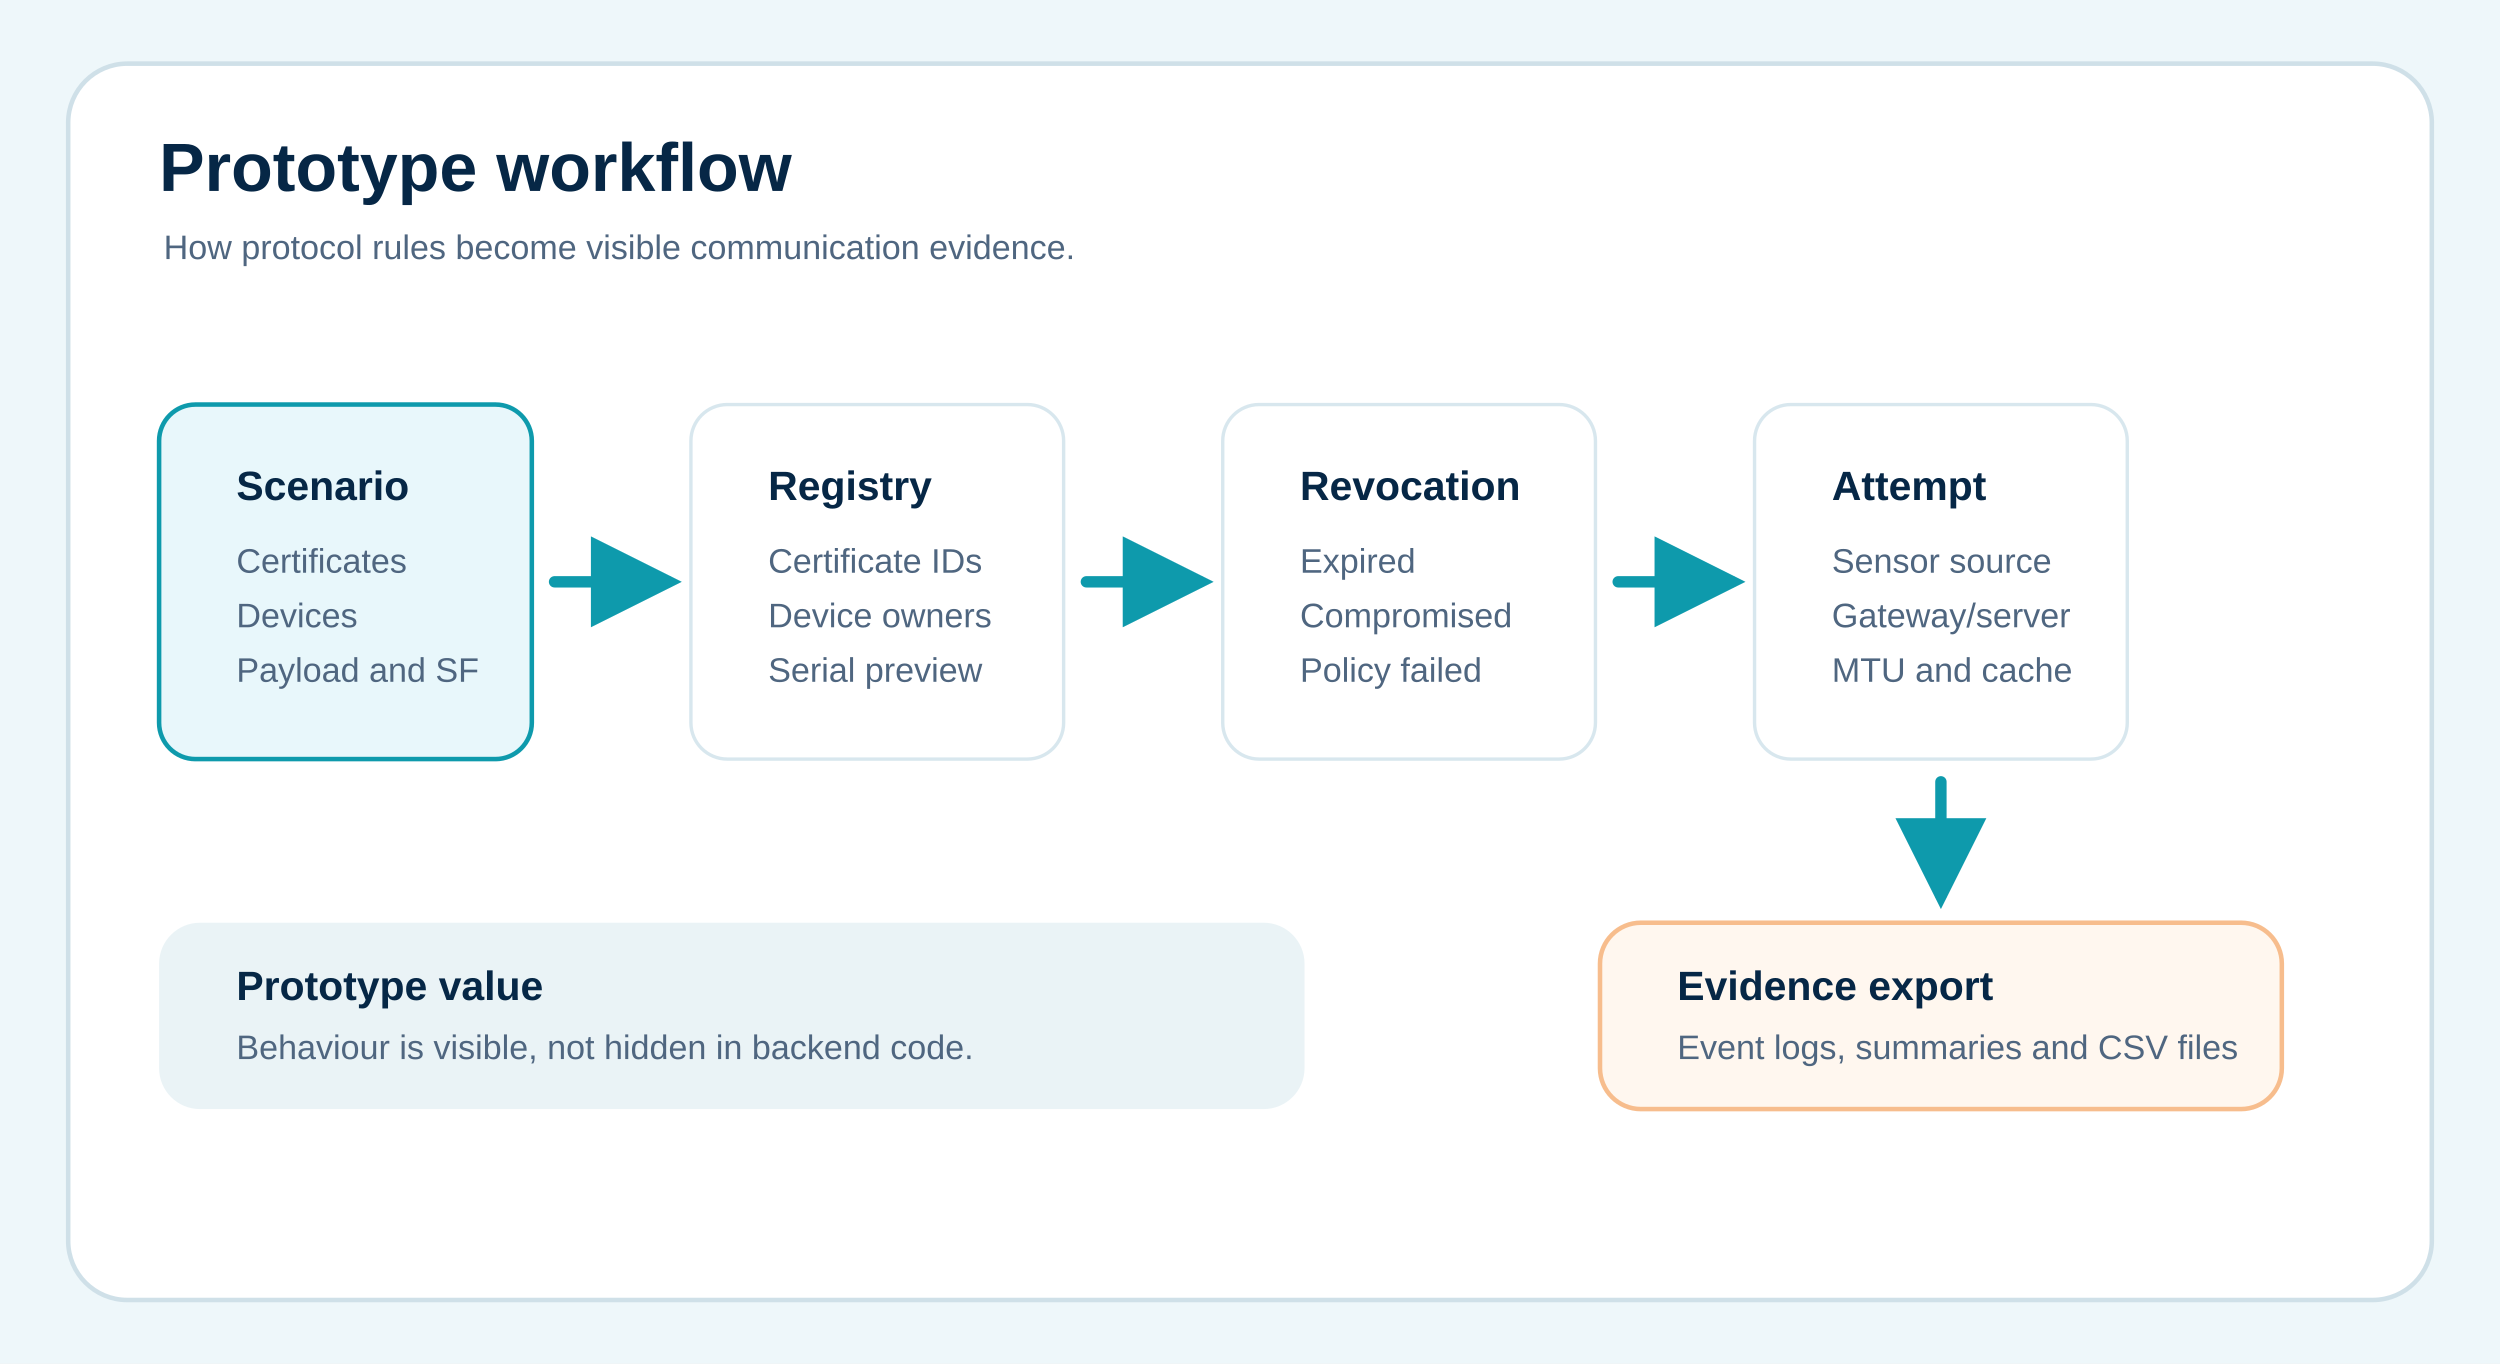
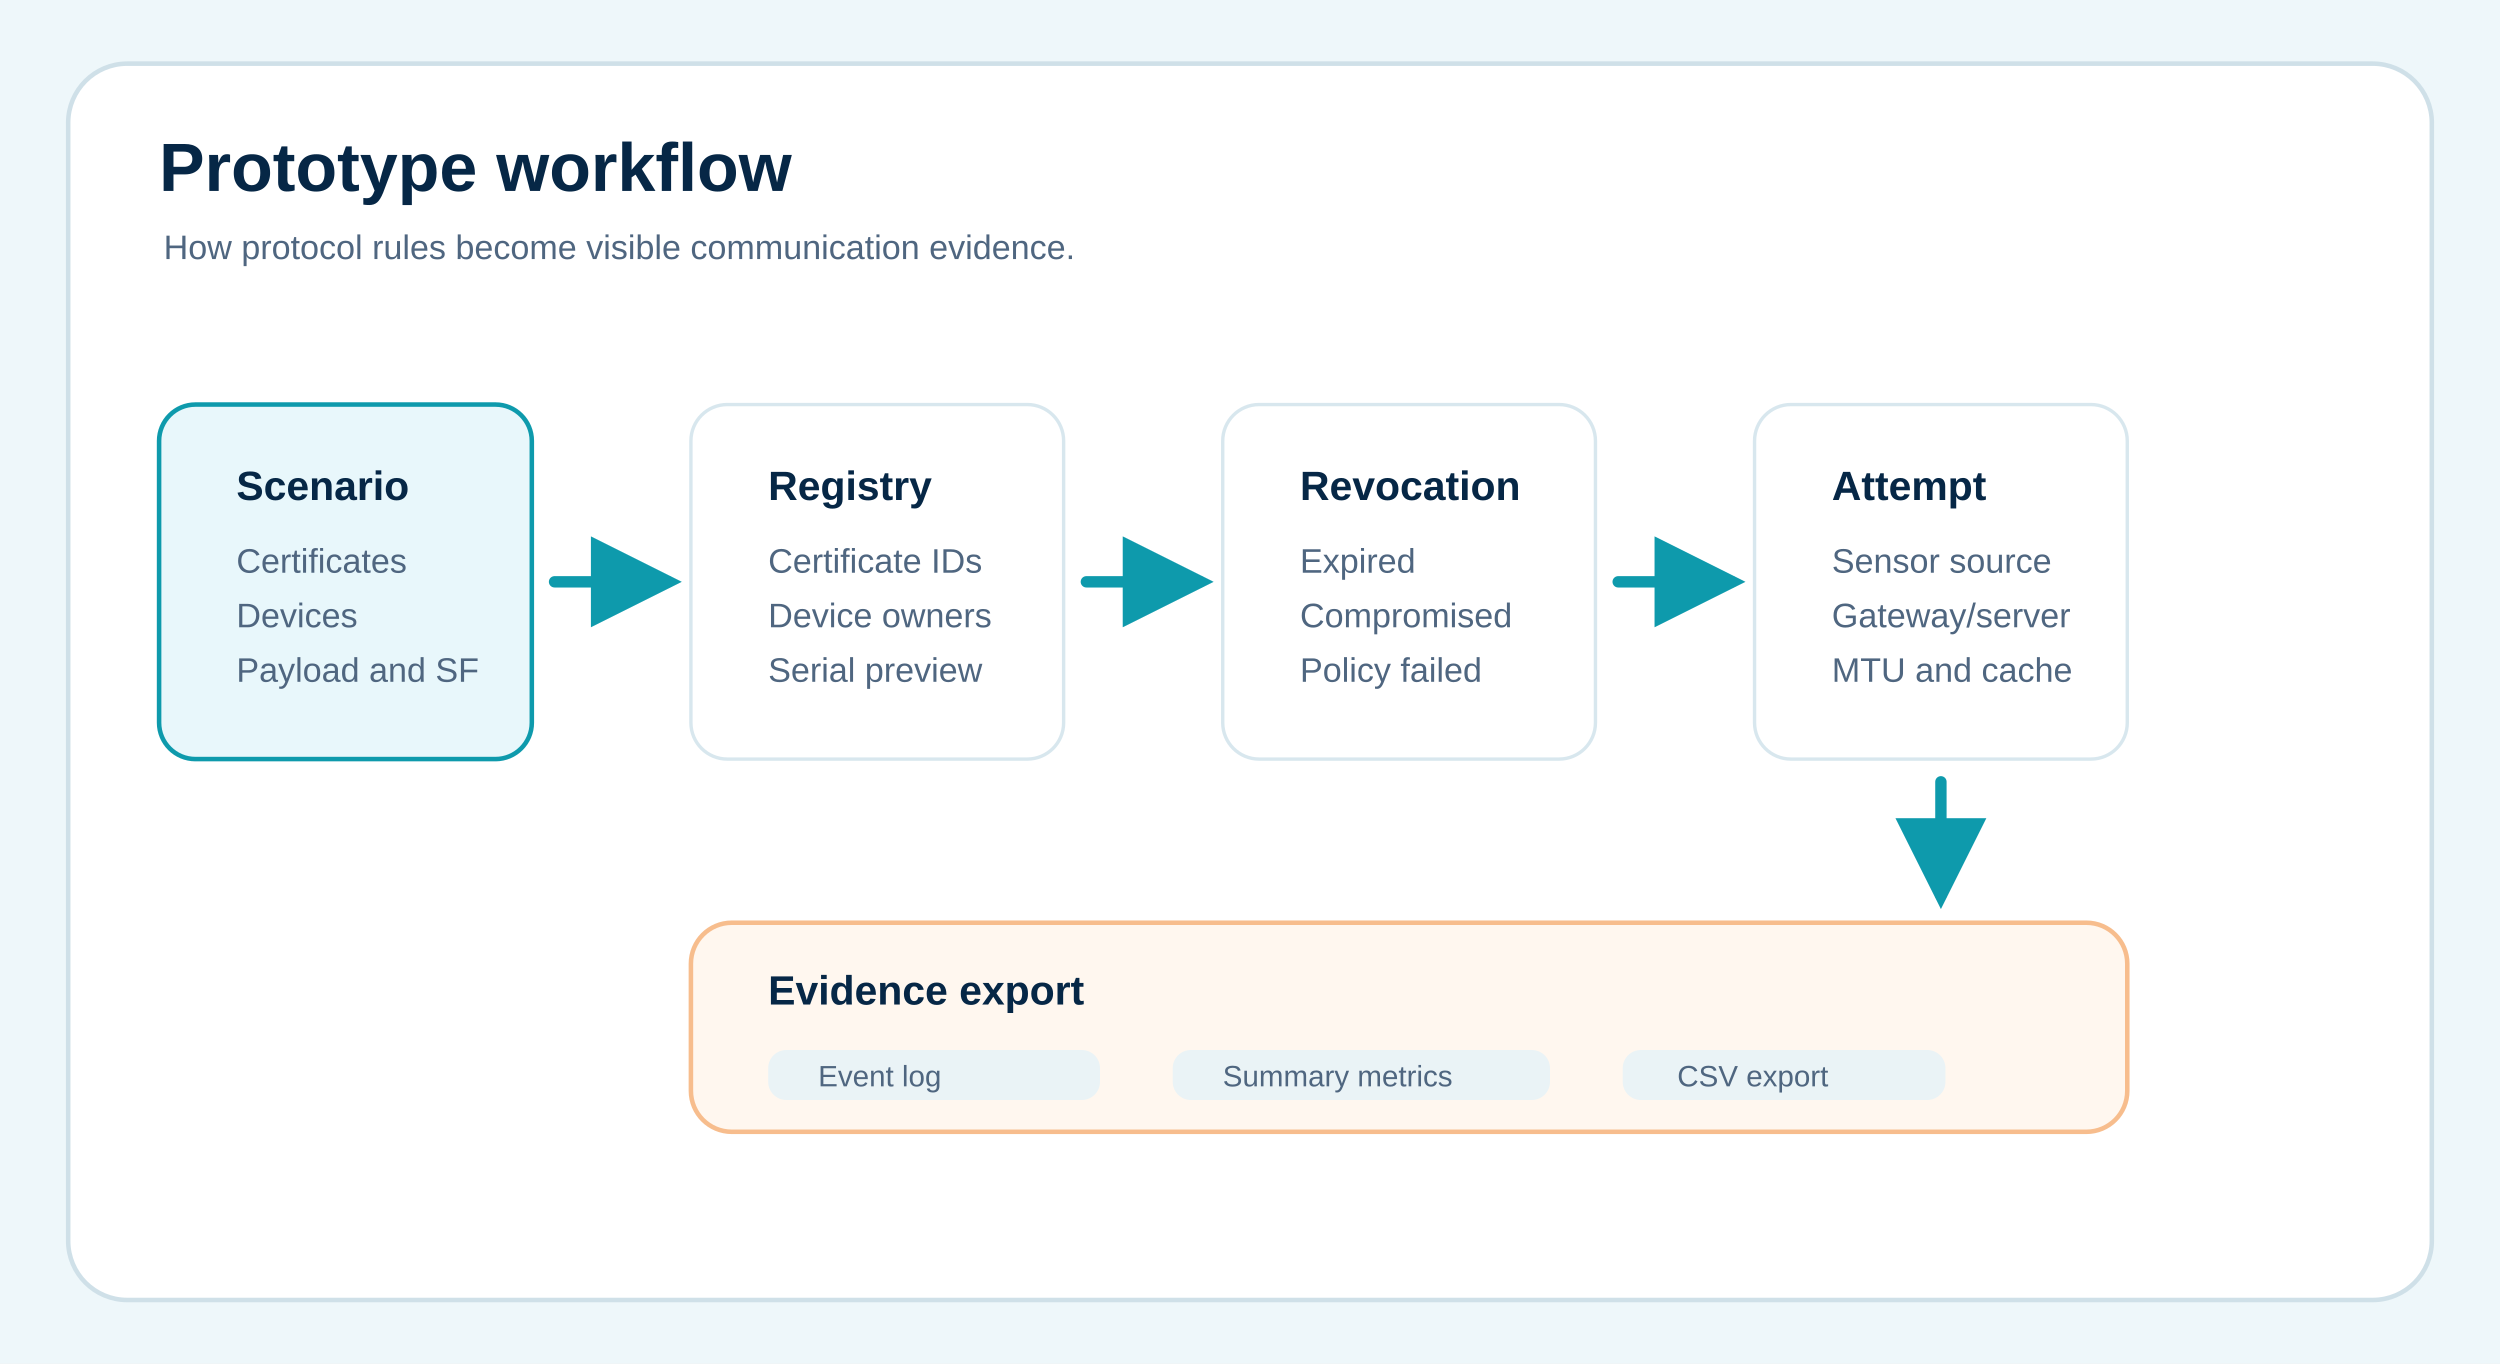
<svg xmlns="http://www.w3.org/2000/svg" viewBox="0 0 1100 600" role="img" aria-labelledby="title desc">
  <defs>
    <marker id="arrow" viewBox="0 0 10 10" refX="8.5" refY="5" markerWidth="8" markerHeight="8" orient="auto">
      <path d="M0 0 L10 5 L0 10 Z" fill="#0e9aac" />
    </marker>
    <style>.bg{fill:#eef7fa}.panel{fill:#fff;stroke:#cfe0e8;stroke-width:2}.card{fill:#fff;stroke:#d8e7ee;stroke-width:1.5}.input{fill:#e8f7fb;stroke:#0e9aac;stroke-width:2}.output{fill:#fff7ef;stroke:#f7bd8d;stroke-width:2}.ink{fill:#062746;font-family:Arial,Helvetica,sans-serif;font-weight:700}.muted{fill:#4f6680;font-family:Arial,Helvetica,sans-serif}.title{font-size:30px}.label{font-size:18px}.small{font-size:15px}.tiny{font-size:13px}.line{fill:none;stroke:#0e9aac;stroke-width:5;stroke-linecap:round;stroke-linejoin:round;marker-end:url(#arrow)}.soft{fill:#eaf3f6}.dark{fill:#082744}</style>
  </defs>
  <rect class="bg" width="1100" height="600" />
  <rect class="panel" x="30" y="28" width="1040" height="544" rx="26" />
  <text class="ink title" x="70" y="84">Prototype workflow</text>
  <text class="muted small" x="72" y="114">How protocol rules become visible communication evidence.</text>
  <rect class="input" x="70" y="178" width="164" height="156" rx="16" />
  <text class="ink label" x="104" y="220">Scenario</text>
  <text class="muted small" x="104" y="252">Certificates</text>
  <text class="muted small" x="104" y="276">Devices</text>
  <text class="muted small" x="104" y="300">Payload and SF</text>
  <path class="line" d="M244 256 H294" />
  <rect class="card" x="304" y="178" width="164" height="156" rx="16" />
  <text class="ink label" x="338" y="220">Registry</text>
  <text class="muted small" x="338" y="252">Certificate IDs</text>
  <text class="muted small" x="338" y="276">Device owners</text>
  <text class="muted small" x="338" y="300">Serial preview</text>
  <path class="line" d="M478 256 H528" />
  <rect class="card" x="538" y="178" width="164" height="156" rx="16" />
  <text class="ink label" x="572" y="220">Revocation</text>
  <text class="muted small" x="572" y="252">Expired</text>
  <text class="muted small" x="572" y="276">Compromised</text>
  <text class="muted small" x="572" y="300">Policy failed</text>
  <path class="line" d="M712 256 H762" />
  <rect class="card" x="772" y="178" width="164" height="156" rx="16" />
  <text class="ink label" x="806" y="220">Attempt</text>
  <text class="muted small" x="806" y="252">Sensor source</text>
  <text class="muted small" x="806" y="276">Gateway/server</text>
  <text class="muted small" x="806" y="300">MTU and cache</text>
  <path class="line" d="M854 344 V394" />
-   <rect class="output" x="704" y="406" width="300" height="82" rx="18" />
-   <text class="ink label" x="738" y="440">Evidence export</text>
-   <text class="muted small" x="738" y="466">Event logs, summaries and CSV files</text>
-   <rect class="soft" x="70" y="406" width="504" height="82" rx="18" />
-   <text class="ink label" x="104" y="440">Prototype value</text>
-   <text class="muted small" x="104" y="466">Behaviour is visible, not hidden in backend code.</text>
+   <rect class="output" x="304" y="406" width="632" height="92" rx="18" />
+   <text class="ink label" x="338" y="442">Evidence export</text>
+   <rect class="soft" x="338" y="462" width="146" height="22" rx="8" />
+   <text class="muted tiny" x="360" y="478">Event log</text>
+   <rect class="soft" x="516" y="462" width="166" height="22" rx="8" />
+   <text class="muted tiny" x="538" y="478">Summary metrics</text>
+   <rect class="soft" x="714" y="462" width="142" height="22" rx="8" />
+   <text class="muted tiny" x="738" y="478">CSV export</text>
</svg>
